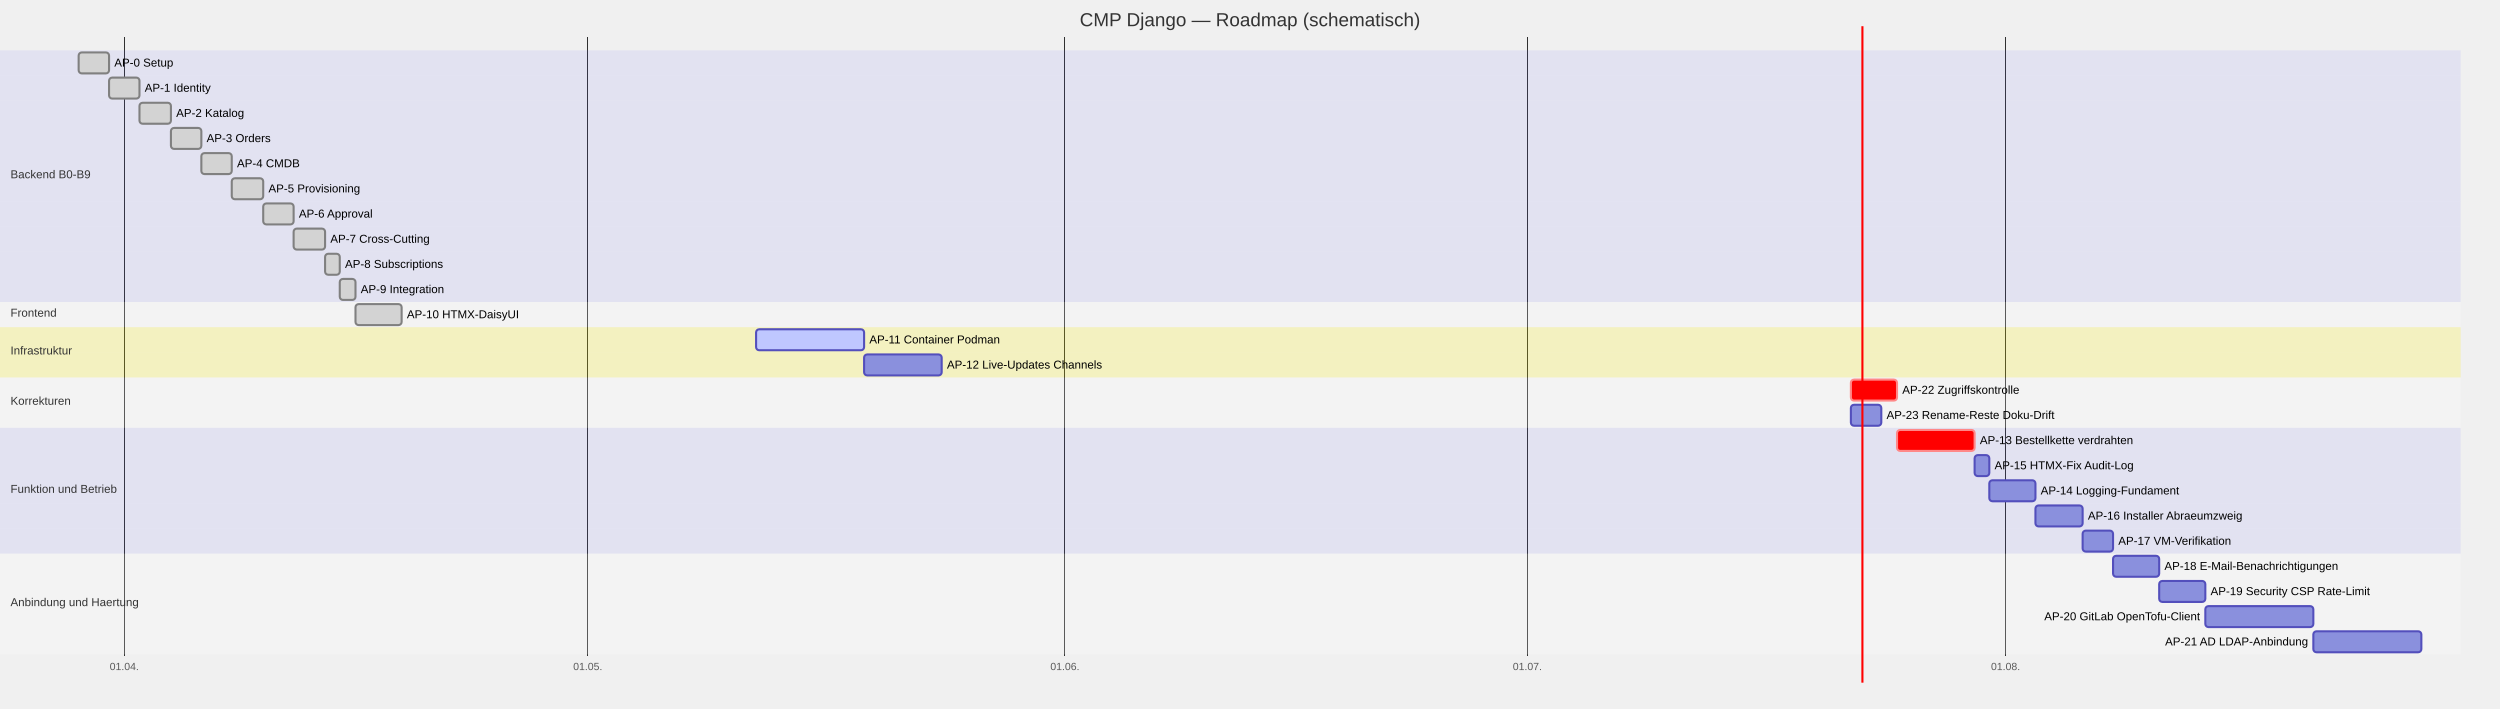
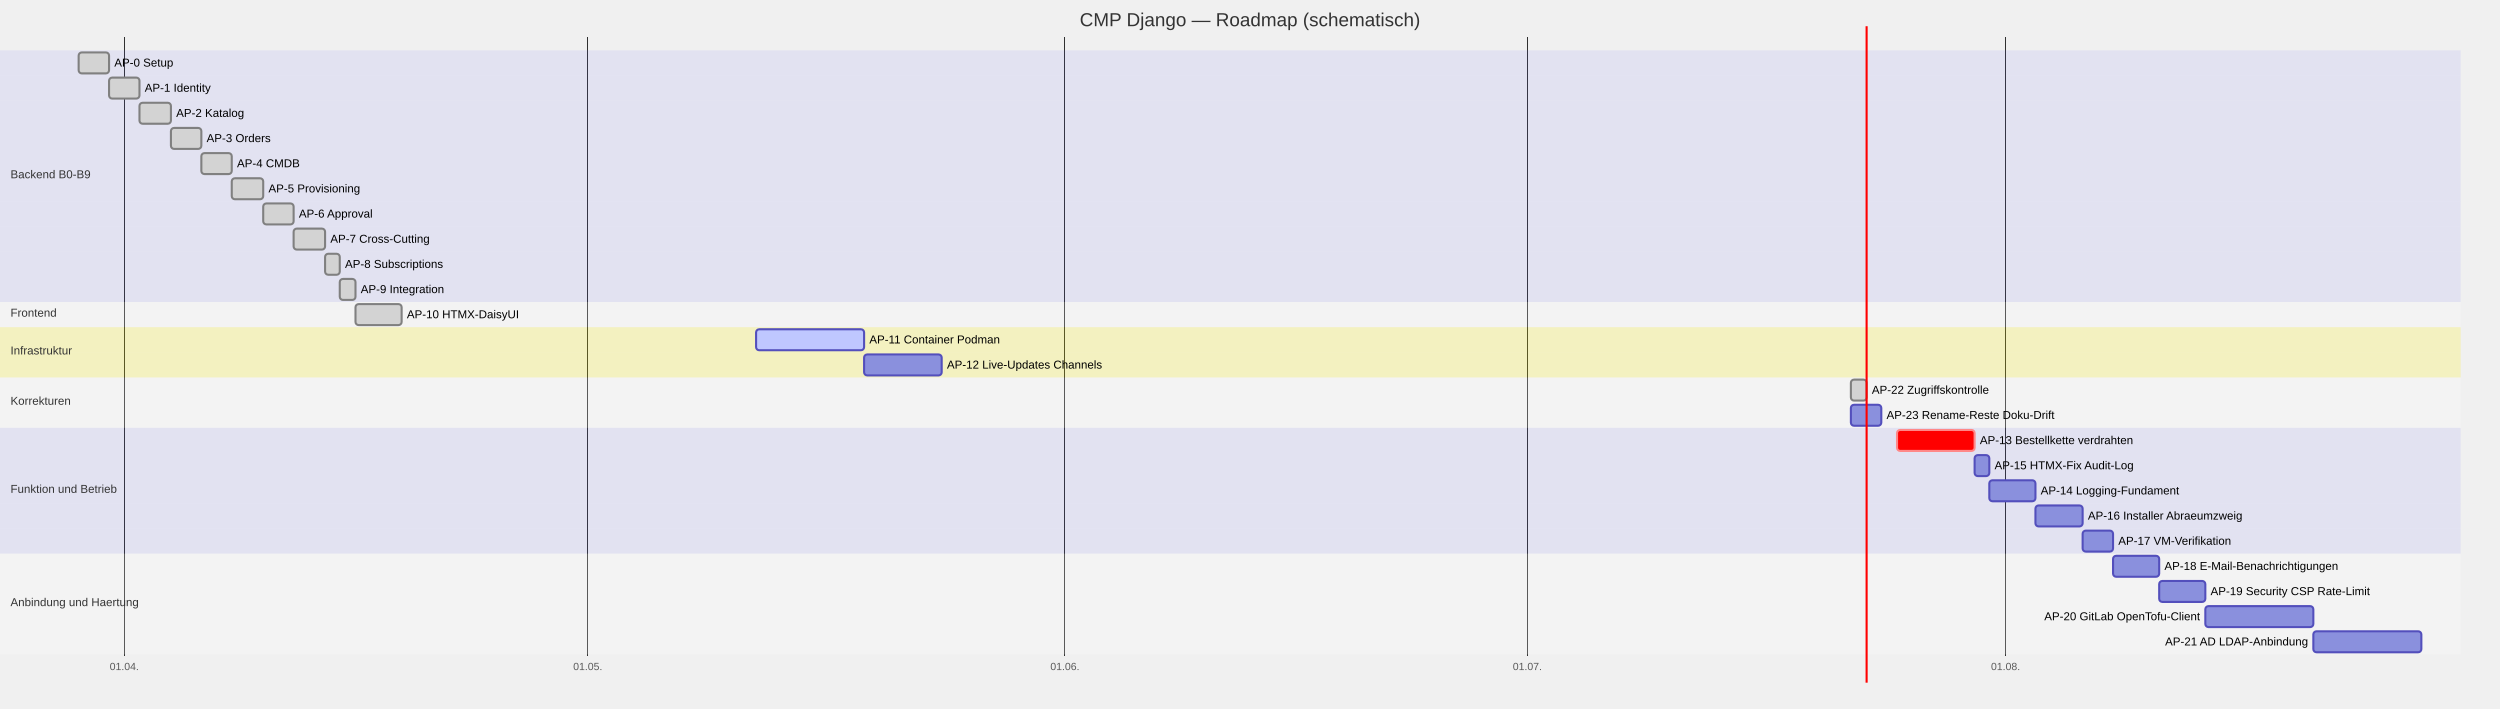
<svg xmlns="http://www.w3.org/2000/svg" id="my-svg" width="2384" viewBox="0 0 2384 676" style="max-width: 2384px; background-color: transparent;" role="graphics-document document" aria-roledescription="gantt">
  <style>#my-svg{font-family:"trebuchet ms",verdana,arial,sans-serif;font-size:16px;fill:#333;}@keyframes edge-animation-frame{from{stroke-dashoffset:0;}}@keyframes dash{to{stroke-dashoffset:0;}}#my-svg .edge-animation-slow{stroke-dasharray:9,5!important;stroke-dashoffset:900;animation:dash 50s linear infinite;stroke-linecap:round;}#my-svg .edge-animation-fast{stroke-dasharray:9,5!important;stroke-dashoffset:900;animation:dash 20s linear infinite;stroke-linecap:round;}#my-svg .error-icon{fill:#552222;}#my-svg .error-text{fill:#552222;stroke:#552222;}#my-svg .edge-thickness-normal{stroke-width:1px;}#my-svg .edge-thickness-thick{stroke-width:3.5px;}#my-svg .edge-pattern-solid{stroke-dasharray:0;}#my-svg .edge-thickness-invisible{stroke-width:0;fill:none;}#my-svg .edge-pattern-dashed{stroke-dasharray:3;}#my-svg .edge-pattern-dotted{stroke-dasharray:2;}#my-svg .marker{fill:#333333;stroke:#333333;}#my-svg .marker.cross{stroke:#333333;}#my-svg svg{font-family:"trebuchet ms",verdana,arial,sans-serif;font-size:16px;}#my-svg p{margin:0;}#my-svg .mermaid-main-font{font-family:"trebuchet ms",verdana,arial,sans-serif;}#my-svg .exclude-range{fill:#eeeeee;}#my-svg .section{stroke:none;opacity:0.2;}#my-svg .section0{fill:rgba(102, 102, 255, 0.49);}#my-svg .section2{fill:#fff400;}#my-svg .section1,#my-svg .section3{fill:white;opacity:0.2;}#my-svg .sectionTitle0{fill:#333;}#my-svg .sectionTitle1{fill:#333;}#my-svg .sectionTitle2{fill:#333;}#my-svg .sectionTitle3{fill:#333;}#my-svg .sectionTitle{text-anchor:start;font-family:"trebuchet ms",verdana,arial,sans-serif;}#my-svg .grid .tick{stroke:lightgrey;opacity:0.8;shape-rendering:crispEdges;}#my-svg .grid .tick text{font-family:"trebuchet ms",verdana,arial,sans-serif;fill:#333;}#my-svg .grid path{stroke-width:0;}#my-svg .today{fill:none;stroke:red;stroke-width:2px;}#my-svg .task{stroke-width:2;}#my-svg .taskText{text-anchor:middle;font-family:"trebuchet ms",verdana,arial,sans-serif;}#my-svg .taskTextOutsideRight{fill:black;text-anchor:start;font-family:"trebuchet ms",verdana,arial,sans-serif;}#my-svg .taskTextOutsideLeft{fill:black;text-anchor:end;}#my-svg .task.clickable{cursor:pointer;}#my-svg .taskText.clickable{cursor:pointer;fill:#003163!important;font-weight:bold;}#my-svg .taskTextOutsideLeft.clickable{cursor:pointer;fill:#003163!important;font-weight:bold;}#my-svg .taskTextOutsideRight.clickable{cursor:pointer;fill:#003163!important;font-weight:bold;}#my-svg .taskText0,#my-svg .taskText1,#my-svg .taskText2,#my-svg .taskText3{fill:white;}#my-svg .task0,#my-svg .task1,#my-svg .task2,#my-svg .task3{fill:#8a90dd;stroke:#534fbc;}#my-svg .taskTextOutside0,#my-svg .taskTextOutside2{fill:black;}#my-svg .taskTextOutside1,#my-svg .taskTextOutside3{fill:black;}#my-svg .active0,#my-svg .active1,#my-svg .active2,#my-svg .active3{fill:#bfc7ff;stroke:#534fbc;}#my-svg .activeText0,#my-svg .activeText1,#my-svg .activeText2,#my-svg .activeText3{fill:black!important;}#my-svg .done0,#my-svg .done1,#my-svg .done2,#my-svg .done3{stroke:grey;fill:lightgrey;stroke-width:2;}#my-svg .doneText0,#my-svg .doneText1,#my-svg .doneText2,#my-svg .doneText3{fill:black!important;}#my-svg .doneText0.taskTextOutsideLeft,#my-svg .doneText0.taskTextOutsideRight,#my-svg .doneText1.taskTextOutsideLeft,#my-svg .doneText1.taskTextOutsideRight,#my-svg .doneText2.taskTextOutsideLeft,#my-svg .doneText2.taskTextOutsideRight,#my-svg .doneText3.taskTextOutsideLeft,#my-svg .doneText3.taskTextOutsideRight{fill:black!important;}#my-svg .crit0,#my-svg .crit1,#my-svg .crit2,#my-svg .crit3{stroke:#ff8888;fill:red;stroke-width:2;}#my-svg .activeCrit0,#my-svg .activeCrit1,#my-svg .activeCrit2,#my-svg .activeCrit3{stroke:#ff8888;fill:#bfc7ff;stroke-width:2;}#my-svg .doneCrit0,#my-svg .doneCrit1,#my-svg .doneCrit2,#my-svg .doneCrit3{stroke:#ff8888;fill:lightgrey;stroke-width:2;cursor:pointer;shape-rendering:crispEdges;}#my-svg .milestone{transform:rotate(45deg) scale(0.8,0.8);}#my-svg .milestoneText{font-style:italic;}#my-svg .doneCritText0,#my-svg .doneCritText1,#my-svg .doneCritText2,#my-svg .doneCritText3{fill:black!important;}#my-svg .doneCritText0.taskTextOutsideLeft,#my-svg .doneCritText0.taskTextOutsideRight,#my-svg .doneCritText1.taskTextOutsideLeft,#my-svg .doneCritText1.taskTextOutsideRight,#my-svg .doneCritText2.taskTextOutsideLeft,#my-svg .doneCritText2.taskTextOutsideRight,#my-svg .doneCritText3.taskTextOutsideLeft,#my-svg .doneCritText3.taskTextOutsideRight{fill:black!important;}#my-svg .vert{stroke:navy;}#my-svg .vertText{font-size:15px;text-anchor:middle;fill:navy!important;}#my-svg .activeCritText0,#my-svg .activeCritText1,#my-svg .activeCritText2,#my-svg .activeCritText3{fill:black!important;}#my-svg .titleText{text-anchor:middle;font-size:18px;fill:#333;font-family:"trebuchet ms",verdana,arial,sans-serif;}#my-svg .node .neo-node{stroke:#9370DB;}#my-svg [data-look="neo"].node rect,#my-svg [data-look="neo"].cluster rect,#my-svg [data-look="neo"].node polygon{stroke:#9370DB;filter:drop-shadow(1px 2px 2px rgba(185, 185, 185, 1));}#my-svg [data-look="neo"].node path{stroke:#9370DB;stroke-width:1px;}#my-svg [data-look="neo"].node .outer-path{filter:drop-shadow(1px 2px 2px rgba(185, 185, 185, 1));}#my-svg [data-look="neo"].node .neo-line path{stroke:#9370DB;filter:none;}#my-svg [data-look="neo"].node circle{stroke:#9370DB;filter:drop-shadow(1px 2px 2px rgba(185, 185, 185, 1));}#my-svg [data-look="neo"].node circle .state-start{fill:#000000;}#my-svg [data-look="neo"].icon-shape .icon{fill:#9370DB;filter:drop-shadow(1px 2px 2px rgba(185, 185, 185, 1));}#my-svg [data-look="neo"].icon-shape .icon-neo path{stroke:#9370DB;filter:drop-shadow(1px 2px 2px rgba(185, 185, 185, 1));}#my-svg :root{--mermaid-font-family:"trebuchet ms",verdana,arial,sans-serif;}</style>
  <g />
  <g class="grid" transform="translate(75, 626)" fill="none" font-size="10" font-family="sans-serif" text-anchor="middle">
    <path class="domain" stroke="currentColor" d="M0.5,-591V0.5H2234.5V-591" />
    <g class="tick" opacity="1" transform="translate(43.5,0)">
      <line stroke="currentColor" y2="-591" />
      <text fill="#000" y="3" dy="1em" stroke="none" font-size="10" style="text-anchor: middle;">01.04.</text>
    </g>
    <g class="tick" opacity="1" transform="translate(485.5,0)">
      <line stroke="currentColor" y2="-591" />
      <text fill="#000" y="3" dy="1em" stroke="none" font-size="10" style="text-anchor: middle;">01.05.</text>
    </g>
    <g class="tick" opacity="1" transform="translate(940.5,0)">
      <line stroke="currentColor" y2="-591" />
      <text fill="#000" y="3" dy="1em" stroke="none" font-size="10" style="text-anchor: middle;">01.06.</text>
    </g>
    <g class="tick" opacity="1" transform="translate(1381.5,0)">
      <line stroke="currentColor" y2="-591" />
      <text fill="#000" y="3" dy="1em" stroke="none" font-size="10" style="text-anchor: middle;">01.07.</text>
    </g>
    <g class="tick" opacity="1" transform="translate(1837.5,0)">
      <line stroke="currentColor" y2="-591" />
      <text fill="#000" y="3" dy="1em" stroke="none" font-size="10" style="text-anchor: middle;">01.08.</text>
    </g>
  </g>
  <g>
    <rect x="0" y="48" width="2346.5" height="24" class="section section0" />
    <rect x="0" y="72" width="2346.5" height="24" class="section section0" />
    <rect x="0" y="96" width="2346.5" height="24" class="section section0" />
    <rect x="0" y="120" width="2346.5" height="24" class="section section0" />
    <rect x="0" y="144" width="2346.5" height="24" class="section section0" />
    <rect x="0" y="168" width="2346.5" height="24" class="section section0" />
    <rect x="0" y="192" width="2346.5" height="24" class="section section0" />
    <rect x="0" y="216" width="2346.5" height="24" class="section section0" />
    <rect x="0" y="240" width="2346.5" height="24" class="section section0" />
    <rect x="0" y="264" width="2346.5" height="24" class="section section0" />
    <rect x="0" y="288" width="2346.5" height="24" class="section section1" />
    <rect x="0" y="312" width="2346.5" height="24" class="section section2" />
    <rect x="0" y="336" width="2346.5" height="24" class="section section2" />
    <rect x="0" y="360" width="2346.5" height="24" class="section section3" />
    <rect x="0" y="384" width="2346.5" height="24" class="section section3" />
    <rect x="0" y="408" width="2346.5" height="24" class="section section0" />
    <rect x="0" y="432" width="2346.5" height="24" class="section section0" />
    <rect x="0" y="456" width="2346.5" height="24" class="section section0" />
    <rect x="0" y="480" width="2346.5" height="24" class="section section0" />
    <rect x="0" y="504" width="2346.5" height="24" class="section section0" />
    <rect x="0" y="528" width="2346.5" height="24" class="section section1" />
    <rect x="0" y="552" width="2346.5" height="24" class="section section1" />
    <rect x="0" y="576" width="2346.5" height="24" class="section section1" />
    <rect x="0" y="600" width="2346.5" height="24" class="section section1" />
  </g>
  <g>
    <rect id="my-svg-a0" rx="3" ry="3" x="75" y="50" width="29" height="20" transform-origin="89.5px 60px" class="task done0" />
    <rect id="my-svg-a1" rx="3" ry="3" x="104" y="74" width="29" height="20" transform-origin="118.5px 84px" class="task done0" />
    <rect id="my-svg-a2" rx="3" ry="3" x="133" y="98" width="30" height="20" transform-origin="148px 108px" class="task done0" />
    <rect id="my-svg-a3" rx="3" ry="3" x="163" y="122" width="29" height="20" transform-origin="177.5px 132px" class="task done0" />
    <rect id="my-svg-a4" rx="3" ry="3" x="192" y="146" width="29" height="20" transform-origin="206.5px 156px" class="task done0" />
    <rect id="my-svg-a5" rx="3" ry="3" x="221" y="170" width="30" height="20" transform-origin="236px 180px" class="task done0" />
    <rect id="my-svg-a6" rx="3" ry="3" x="251" y="194" width="29" height="20" transform-origin="265.5px 204px" class="task done0" />
    <rect id="my-svg-a7" rx="3" ry="3" x="280" y="218" width="30" height="20" transform-origin="295px 228px" class="task done0" />
    <rect id="my-svg-a8" rx="3" ry="3" x="310" y="242" width="14" height="20" transform-origin="317px 252px" class="task done0" />
    <rect id="my-svg-a9" rx="3" ry="3" x="324" y="266" width="15" height="20" transform-origin="331.5px 276px" class="task done0" />
    <rect id="my-svg-a10" rx="3" ry="3" x="339" y="290" width="44" height="20" transform-origin="361px 300px" class="task done1" />
    <rect id="my-svg-a11" rx="3" ry="3" x="721" y="314" width="103" height="20" transform-origin="772.5px 324px" class="task active2" />
    <rect id="my-svg-a12" rx="3" ry="3" x="824" y="338" width="74" height="20" transform-origin="861px 348px" class="task task2" />
-     <rect id="my-svg-a22" rx="3" ry="3" x="1765" y="362" width="44" height="20" transform-origin="1787px 372px" class="task crit3" />
+     <rect id="my-svg-a22" rx="3" ry="3" x="1765" y="362" width="15" height="20" transform-origin="1772.5px 372px" class="task done3" />
    <rect id="my-svg-a23" rx="3" ry="3" x="1765" y="386" width="29" height="20" transform-origin="1779.5px 396px" class="task task3" />
    <rect id="my-svg-a13" rx="3" ry="3" x="1809" y="410" width="74" height="20" transform-origin="1846px 420px" class="task crit0" />
    <rect id="my-svg-a15" rx="3" ry="3" x="1883" y="434" width="14" height="20" transform-origin="1890px 444px" class="task task0" />
    <rect id="my-svg-a14" rx="3" ry="3" x="1897" y="458" width="44" height="20" transform-origin="1919px 468px" class="task task0" />
    <rect id="my-svg-a16" rx="3" ry="3" x="1941" y="482" width="45" height="20" transform-origin="1963.5px 492px" class="task task0" />
    <rect id="my-svg-a17" rx="3" ry="3" x="1986" y="506" width="29" height="20" transform-origin="2000.5px 516px" class="task task0" />
    <rect id="my-svg-a18" rx="3" ry="3" x="2015" y="530" width="44" height="20" transform-origin="2037px 540px" class="task task1" />
    <rect id="my-svg-a19" rx="3" ry="3" x="2059" y="554" width="44" height="20" transform-origin="2081px 564px" class="task task1" />
    <rect id="my-svg-a20" rx="3" ry="3" x="2103" y="578" width="103" height="20" transform-origin="2154.5px 588px" class="task task1" />
    <rect id="my-svg-a21" rx="3" ry="3" x="2206" y="602" width="103" height="20" transform-origin="2257.5px 612px" class="task task1" />
    <text id="my-svg-a0-text" font-size="11" x="109" y="63.5" class="taskTextOutsideRight taskTextOutside0  doneText0 width-53.546875">AP-0 Setup            </text>
    <text id="my-svg-a1-text" font-size="11" x="138" y="87.5" class="taskTextOutsideRight taskTextOutside0  doneText0 width-64.802734375">AP-1 Identity         </text>
    <text id="my-svg-a2-text" font-size="11" x="168" y="111.5" class="taskTextOutsideRight taskTextOutside0  doneText0 width-63.14306640625">AP-2 Katalog          </text>
    <text id="my-svg-a3-text" font-size="11" x="197" y="135.5" class="taskTextOutsideRight taskTextOutside0  doneText0 width-58.83447265625">AP-3 Orders           </text>
    <text id="my-svg-a4-text" font-size="11" x="226" y="159.5" class="taskTextOutsideRight taskTextOutside0  doneText0 width-53.109375">AP-4 CMDB             </text>
    <text id="my-svg-a5-text" font-size="11" x="256" y="183.5" class="taskTextOutsideRight taskTextOutside0  doneText0 width-84.71337890625">AP-5 Provisioning     </text>
    <text id="my-svg-a6-text" font-size="11" x="285" y="207.5" class="taskTextOutsideRight taskTextOutside0  doneText0 width-68.484375">AP-6 Approval         </text>
    <text id="my-svg-a7-text" font-size="11" x="315" y="231.5" class="taskTextOutsideRight taskTextOutside0  doneText0 width-91.9052734375">AP-7 Cross-Cutting    </text>
    <text id="my-svg-a8-text" font-size="11" x="329" y="255.5" class="taskTextOutsideRight taskTextOutside0  doneText0 width-91.0234375">AP-8 Subscriptions    </text>
    <text id="my-svg-a9-text" font-size="11" x="344" y="279.5" class="taskTextOutsideRight taskTextOutside0  doneText0 width-80.171875">AP-9 Integration      </text>
    <text id="my-svg-a10-text" font-size="11" x="388" y="303.5" class="taskTextOutsideRight taskTextOutside1  doneText1 width-98.796875">AP-10 HTMX-DaisyUI    </text>
    <text id="my-svg-a11-text" font-size="11" x="829" y="327.5" class="taskTextOutsideRight taskTextOutside2 activeText2 width-121.453125">AP-11 Container Podman </text>
    <text id="my-svg-a12-text" font-size="11" x="903" y="351.5" class="taskTextOutsideRight taskTextOutside2  width-143.57421875">AP-12 Live-Updates Channels </text>
-     <text id="my-svg-a22-text" font-size="11" x="1814" y="375.5" class="taskTextOutsideRight taskTextOutside3  critText3 width-113.59375">AP-22 Zugriffskontrolle       </text>
+     <text id="my-svg-a22-text" font-size="11" x="1785" y="375.5" class="taskTextOutsideRight taskTextOutside3  doneText3 width-113.59375">AP-22 Zugriffskontrolle       </text>
    <text id="my-svg-a23-text" font-size="11" x="1799" y="399.5" class="taskTextOutsideRight taskTextOutside3  width-155.9814453125">AP-23 Rename-Reste Doku-Drift </text>
    <text id="my-svg-a13-text" font-size="11" x="1888" y="423.5" class="taskTextOutsideRight taskTextOutside0  critText0 width-148.859375">AP-13 Bestellkette verdrahten </text>
    <text id="my-svg-a15-text" font-size="11" x="1902" y="447.5" class="taskTextOutsideRight taskTextOutside0  width-127.8271484375">AP-15 HTMX-Fix Audit-Log      </text>
    <text id="my-svg-a14-text" font-size="11" x="1946" y="471.5" class="taskTextOutsideRight taskTextOutside0  width-128.578125">AP-14 Logging-Fundament       </text>
    <text id="my-svg-a16-text" font-size="11" x="1991" y="495.5" class="taskTextOutsideRight taskTextOutside0  width-147.001953125">AP-16 Installer Abraeumzweig  </text>
    <text id="my-svg-a17-text" font-size="11" x="2020" y="519.5" class="taskTextOutsideRight taskTextOutside0  width-106.9375">AP-17 VM-Verifikation         </text>
    <text id="my-svg-a18-text" font-size="11" x="2064" y="543.5" class="taskTextOutsideRight taskTextOutside1  width-162.359375">AP-18 E-Mail-Benachrichtigungen </text>
    <text id="my-svg-a19-text" font-size="11" x="2108" y="567.5" class="taskTextOutsideRight taskTextOutside1  width-148.44580078125">AP-19 Security CSP Rate-Limit   </text>
    <text id="my-svg-a20-text" font-size="11" x="2098" y="591.5" class="taskTextOutsideLeft taskTextOutside1">AP-20 GitLab OpenTofu-Client    </text>
    <text id="my-svg-a21-text" font-size="11" x="2201" y="615.5" class="taskTextOutsideLeft taskTextOutside1">AP-21 AD LDAP-Anbindung         </text>
  </g>
  <g>
    <text dy="0em" x="10" y="170" font-size="11" class="sectionTitle sectionTitle0">
      <tspan alignment-baseline="central" x="10">Backend B0-B9</tspan>
    </text>
    <text dy="0em" x="10" y="302" font-size="11" class="sectionTitle sectionTitle1">
      <tspan alignment-baseline="central" x="10">Frontend</tspan>
    </text>
    <text dy="0em" x="10" y="338" font-size="11" class="sectionTitle sectionTitle2">
      <tspan alignment-baseline="central" x="10">Infrastruktur</tspan>
    </text>
    <text dy="0em" x="10" y="386" font-size="11" class="sectionTitle sectionTitle3">
      <tspan alignment-baseline="central" x="10">Korrekturen</tspan>
    </text>
    <text dy="0em" x="10" y="470" font-size="11" class="sectionTitle sectionTitle0">
      <tspan alignment-baseline="central" x="10">Funktion und Betrieb</tspan>
    </text>
    <text dy="0em" x="10" y="578" font-size="11" class="sectionTitle sectionTitle1">
      <tspan alignment-baseline="central" x="10">Anbindung und Haertung</tspan>
    </text>
  </g>
  <g class="today">
-     <line x1="1776" x2="1776" y1="25" y2="651" class="today" />
+     <line x1="1780" x2="1780" y1="25" y2="651" class="today" />
  </g>
  <text x="1192" y="25" class="titleText">CMP Django — Roadmap (schematisch)</text>
</svg>
